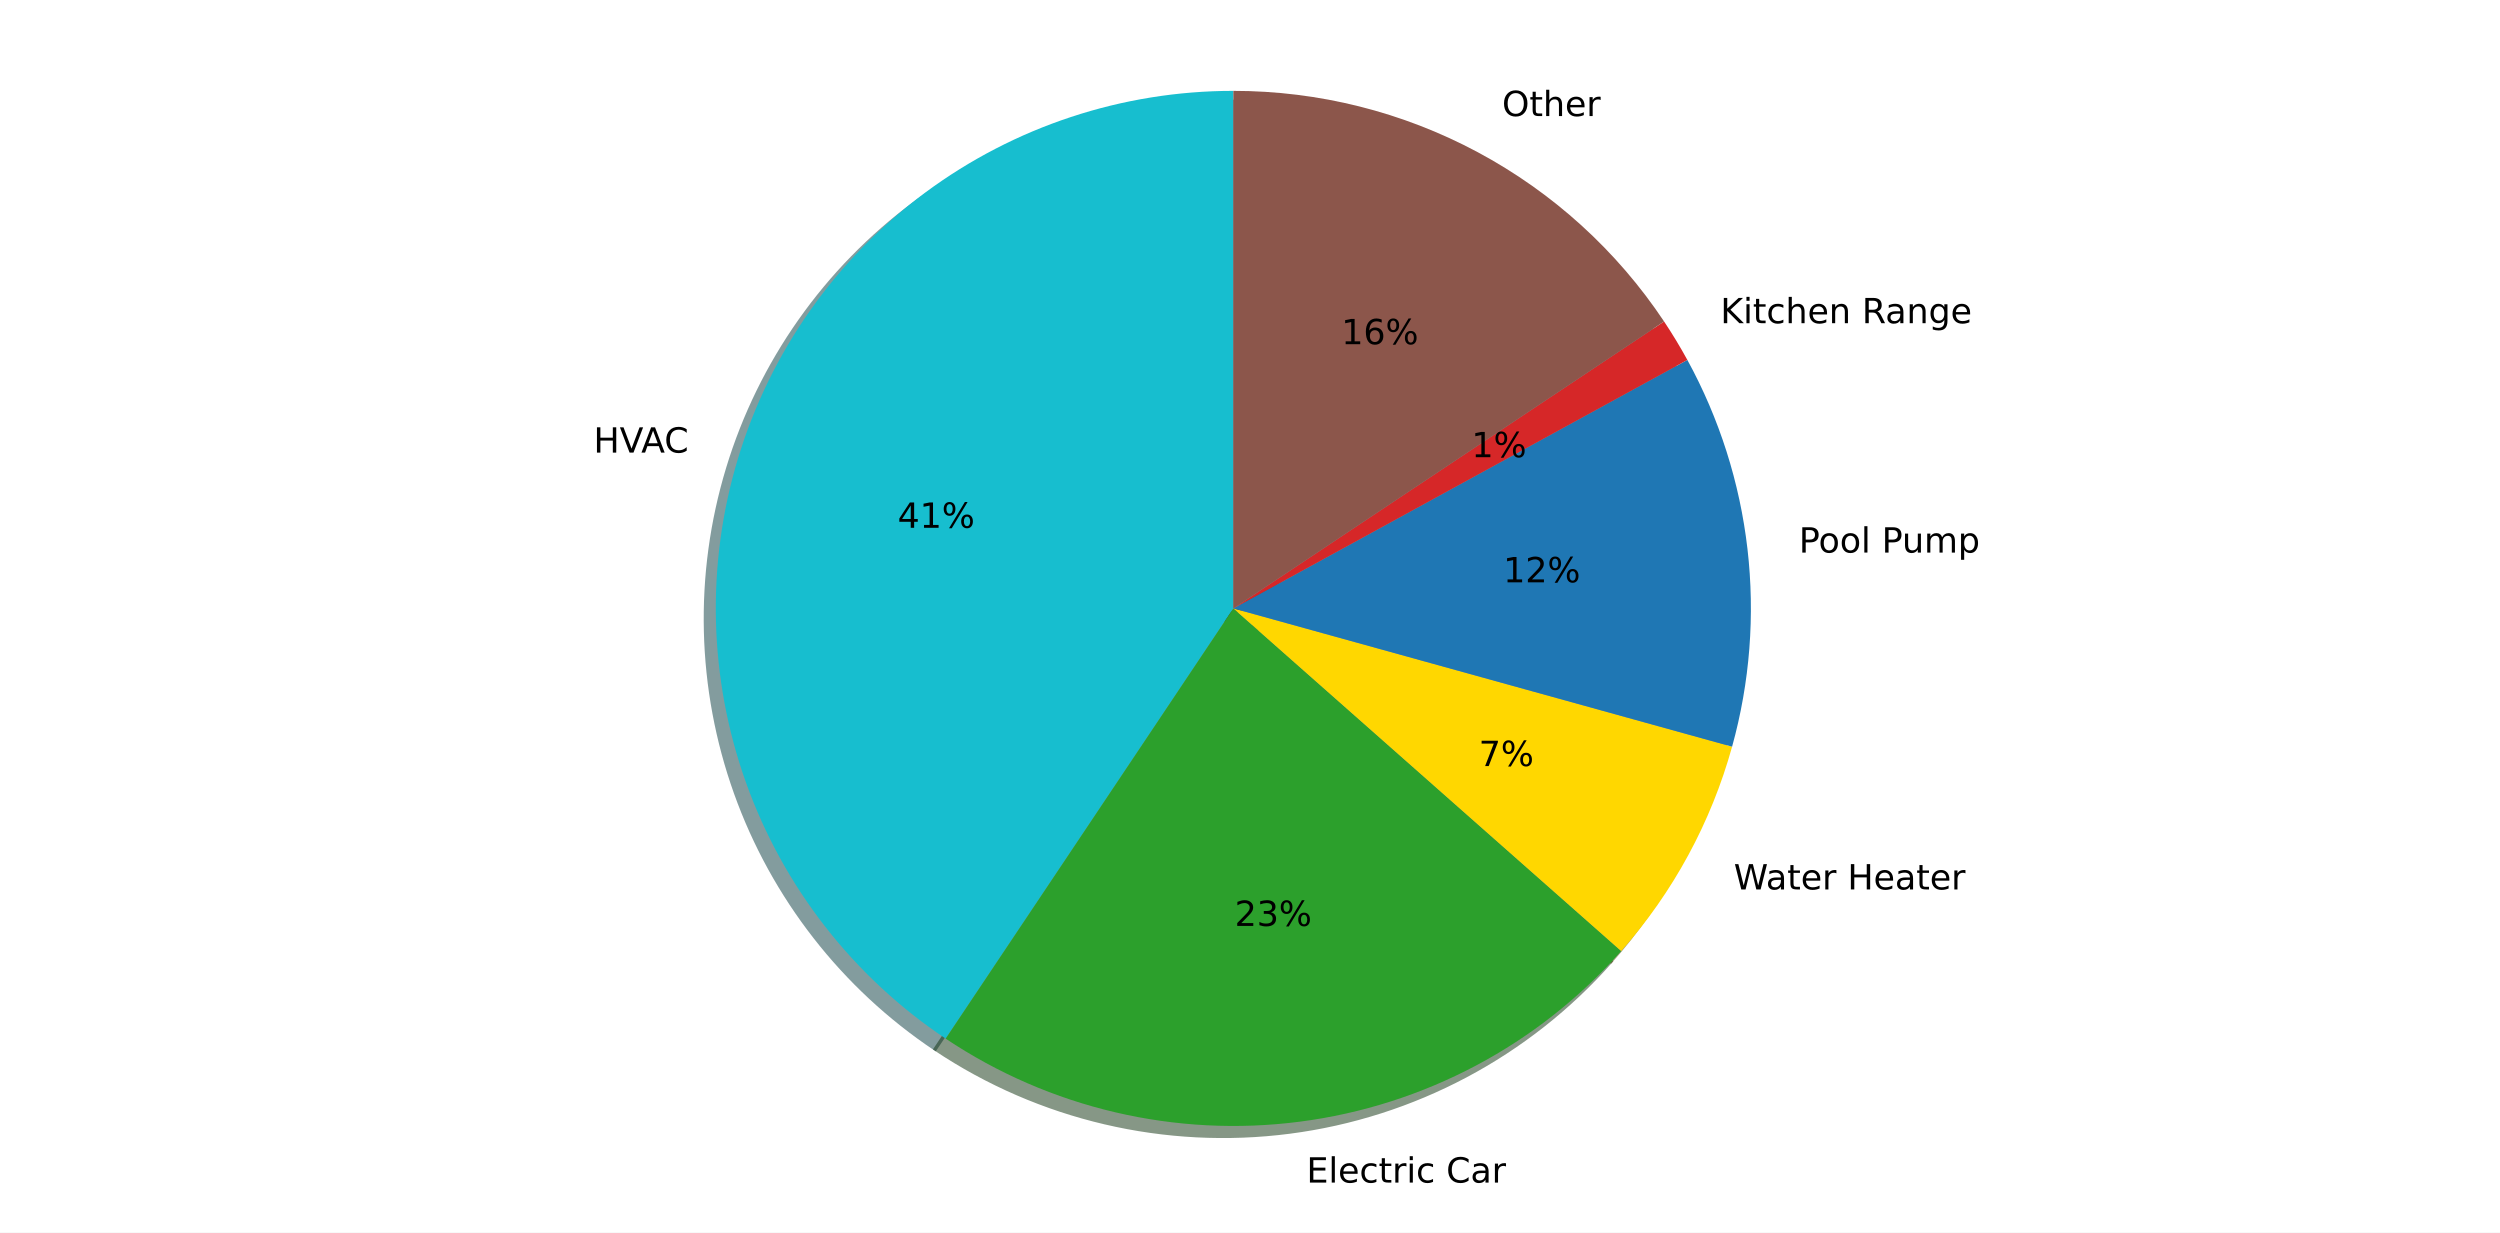
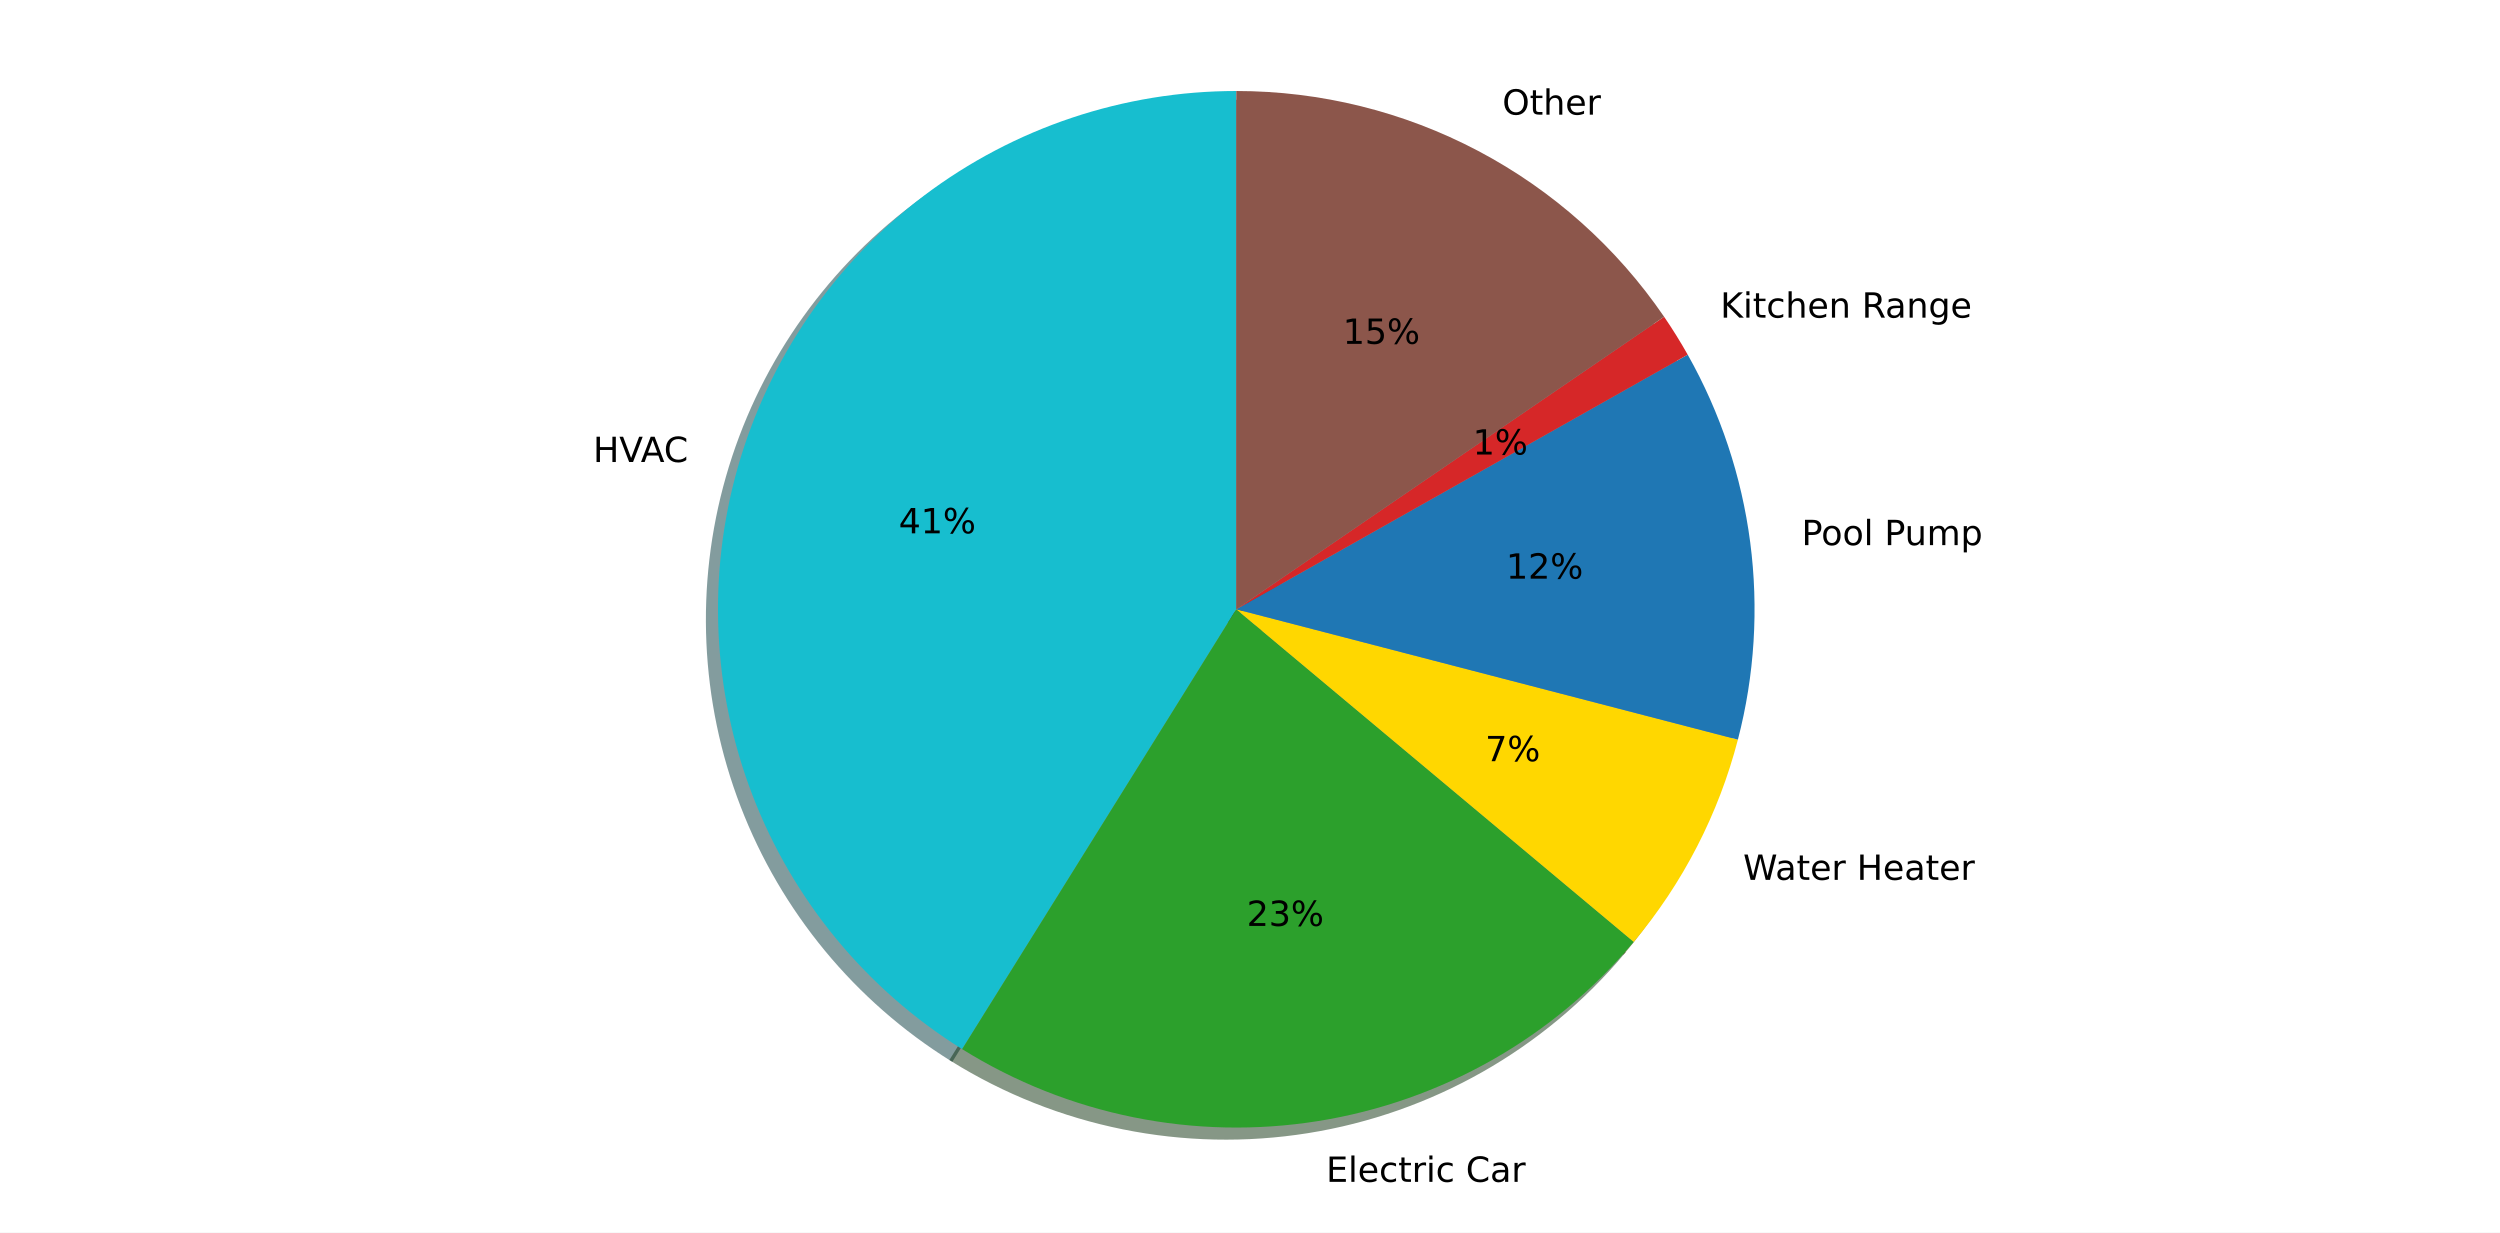
<svg xmlns="http://www.w3.org/2000/svg" xmlns:xlink="http://www.w3.org/1999/xlink" width="720pt" height="354.96pt" viewBox="0 0 720 354.96" version="1.1">
  <defs>
    <style type="text/css">*{stroke-linejoin: round; stroke-linecap: butt}</style>
  </defs>
  <g id="figure_1">
    <g id="patch_1">
      <path d="M 0 354.96  L 720 354.96  L 720 0  L 0 0  z " style="fill: #ffffff" />
    </g>
    <g id="axes_1">
      <g id="patch_2">
-         <path d="M 352.223 29.149  C 320.256 29.149 289.122 39.433 263.443 58.473  C 237.765 77.513 218.881 104.318 209.595 134.907  C 200.309 165.495 201.106 198.274 211.866 228.376  C 222.626 258.478 242.789 284.334 269.362 302.105  L 352.223 178.204  L 352.223 29.149  z " style="fill: #07393e; opacity: 0.5; stroke: #07393e; stroke-linejoin: miter" />
+         <path d="M 353.061 29.195  C 320.641 29.195 289.086 39.758 263.199 59.276  C 237.311 78.795 218.475 106.226 209.556 137.396  C 200.637 168.566 202.111 201.809 213.755 232.067  C 225.398 262.325 246.589 287.981 274.103 305.131  L 353.061 178.46  L 353.061 29.195  z " style="fill: #07393e; opacity: 0.5; stroke: #07393e; stroke-linejoin: miter" />
      </g>
      <g id="patch_3">
-         <path d="M 269.362 302.105  C 299.345 322.157 335.61 330.659 371.381 326.023  C 407.152 321.387 440.052 303.92 463.933 276.888  L 352.223 178.204  L 269.362 302.105  z " style="fill: #0d300d; opacity: 0.5; stroke: #0d300d; stroke-linejoin: miter" />
+         <path d="M 274.103 305.131  C 304.641 324.167 341.057 331.531 376.592 325.859  C 412.128 320.186 444.44 301.849 467.534 274.252  L 353.061 178.46  L 274.103 305.131  z " style="fill: #0d300d; opacity: 0.5; stroke: #0d300d; stroke-linejoin: miter" />
      </g>
      <g id="patch_4">
-         <path d="M 463.933 276.888  C 471.393 268.442 477.872 259.178 483.245 249.273  C 488.618 239.367 492.85 228.885 495.861 218.026  L 352.223 178.204  L 463.933 276.888  z " style="fill: #4c4000; opacity: 0.5; stroke: #4c4000; stroke-linejoin: miter" />
+         <path d="M 467.534 274.252  C 474.607 265.799 480.722 256.59 485.767 246.791  C 490.813 236.993 494.757 226.666 497.529 215.999  L 353.061 178.46  L 467.534 274.252  z " style="fill: #4c4000; opacity: 0.5; stroke: #4c4000; stroke-linejoin: miter" />
      </g>
      <g id="patch_5">
-         <path d="M 495.861 218.026  C 500.995 199.506 502.499 180.166 500.291 161.075  C 498.082 141.984 492.202 123.499 482.975 106.641  L 352.223 178.204  L 495.861 218.026  z " style="fill: #092436; opacity: 0.5; stroke: #092436; stroke-linejoin: miter" />
+         <path d="M 497.529 215.999  C 502.348 197.456 503.551 178.157 501.073 159.158  C 498.596 140.16 492.484 121.815 483.071 105.127  L 353.061 178.46  L 497.529 215.999  z " style="fill: #092436; opacity: 0.5; stroke: #092436; stroke-linejoin: miter" />
      </g>
      <g id="patch_6">
-         <path d="M 482.975 106.641  C 481.939 104.747 480.862 102.877 479.744 101.03  C 478.627 99.183 477.469 97.361 476.272 95.565  L 352.223 178.204  L 482.975 106.641  z " style="fill: #400c0c; opacity: 0.5; stroke: #400c0c; stroke-linejoin: miter" />
+         <path d="M 483.071 105.127  C 482.017 103.259 480.923 101.414 479.79 99.593  C 478.657 97.772 477.484 95.976 476.274 94.205  L 353.061 178.46  L 483.071 105.127  z " style="fill: #400c0c; opacity: 0.5; stroke: #400c0c; stroke-linejoin: miter" />
      </g>
      <g id="patch_7">
-         <path d="M 476.272 95.565  C 462.664 75.137 444.217 58.384 422.578 46.798  C 400.939 35.212 376.769 29.149 352.223 29.149  L 352.223 178.204  L 476.272 95.565  z " style="fill: #2a1a16; opacity: 0.5; stroke: #2a1a16; stroke-linejoin: miter" />
+         <path d="M 476.274 94.205  C 462.572 74.168 444.186 57.772 422.717 46.444  C 401.248 35.116 377.336 29.195 353.062 29.195  L 353.061 178.46  L 476.274 94.205  z " style="fill: #2a1a16; opacity: 0.5; stroke: #2a1a16; stroke-linejoin: miter" />
      </g>
      <g id="patch_8">
-         <path d="M 355.204 26.168  C 323.237 26.168 292.103 36.452 266.425 55.492  C 240.746 74.532 221.862 101.337 212.576 131.925  C 203.29 162.514 204.087 195.293 214.847 225.395  C 225.607 255.497 245.77 281.353 272.343 299.124  L 355.204 175.223  L 355.204 26.168  z " style="fill: #17becf" />
+         <path d="M 356.047 26.209  C 323.626 26.209 292.071 36.772 266.184 56.291  C 240.297 75.809 221.46 103.241 212.541 134.411  C 203.622 165.581 205.096 198.824 216.74 229.082  C 228.384 259.34 249.575 284.996 277.088 302.146  L 356.047 175.475  L 356.047 26.209  z " style="fill: #17becf" />
      </g>
      <g id="patch_9">
-         <path d="M 272.343 299.124  C 302.326 319.176 338.591 327.678 374.362 323.042  C 410.133 318.406 443.033 300.939 466.914 273.907  L 355.204 175.223  L 272.343 299.124  z " style="fill: #2ca02c" />
+         <path d="M 277.088 302.146  C 307.626 321.181 344.042 328.546 379.578 322.873  C 415.113 317.2 447.426 298.864 470.52 271.266  L 356.047 175.475  L 277.088 302.146  z " style="fill: #2ca02c" />
      </g>
      <g id="patch_10">
-         <path d="M 466.914 273.907  C 474.374 265.461 480.853 256.197 486.226 246.292  C 491.599 236.386 495.831 225.904 498.842 215.044  L 355.204 175.223  L 466.914 273.907  z " style="fill: #ffd700" />
+         <path d="M 470.52 271.266  C 477.592 262.814 483.707 253.605 488.753 243.806  C 493.798 234.008 497.743 223.681 500.514 213.014  L 356.047 175.475  L 470.52 271.266  z " style="fill: #ffd700" />
      </g>
      <g id="patch_11">
-         <path d="M 498.842 215.044  C 503.976 196.525 505.48 177.185 503.272 158.094  C 501.063 139.003 495.183 120.518 485.956 103.66  L 355.204 175.223  L 498.842 215.044  z " style="fill: #1f77b4" />
+         <path d="M 500.514 213.014  C 505.333 194.47 506.536 175.171 504.059 156.173  C 501.581 137.175 495.469 118.83 486.056 102.142  L 356.047 175.475  L 500.514 213.014  z " style="fill: #1f77b4" />
      </g>
      <g id="patch_12">
-         <path d="M 485.956 103.66  C 484.92 101.766 483.843 99.896 482.725 98.049  C 481.608 96.202 480.45 94.38 479.253 92.584  L 355.204 175.223  L 485.956 103.66  z " style="fill: #d62728" />
+         <path d="M 486.056 102.142  C 485.003 100.274 483.909 98.429 482.775 96.608  C 481.642 94.787 480.47 92.99 479.259 91.22  L 356.047 175.475  L 486.056 102.142  z " style="fill: #d62728" />
      </g>
      <g id="patch_13">
-         <path d="M 479.253 92.584  C 465.645 72.156 447.199 55.403 425.559 43.817  C 403.92 32.231 379.75 26.168 355.204 26.168  L 355.204 175.223  L 479.253 92.584  z " style="fill: #8c564b" />
+         <path d="M 479.259 91.22  C 465.557 71.182 447.172 54.786 425.702 43.459  C 404.233 32.131 380.321 26.209 356.047 26.209  L 356.047 175.475  L 479.259 91.22  z " style="fill: #8c564b" />
      </g>
      <g id="matplotlib.axis_1" />
      <g id="matplotlib.axis_2" />
      <g id="text_1">
-         <g transform="translate(170.9416 130.355)scale(0.1 -0.1)">
+         <g transform="translate(170.8188 133.0636)scale(0.1 -0.1)">
          <defs>
            <path id="DejaVuSans-48" d="M 628 4666  L 1259 4666  L 1259 2753  L 3553 2753  L 3553 4666  L 4184 4666  L 4184 0  L 3553 0  L 3553 2222  L 1259 2222  L 1259 0  L 628 0  L 628 4666  z " transform="scale(0.015625)" />
            <path id="DejaVuSans-56" d="M 1831 0  L 50 4666  L 709 4666  L 2188 738  L 3669 4666  L 4325 4666  L 2547 0  L 1831 0  z " transform="scale(0.015625)" />
            <path id="DejaVuSans-41" d="M 2188 4044  L 1331 1722  L 3047 1722  L 2188 4044  z M 1831 4666  L 2547 4666  L 4325 0  L 3669 0  L 3244 1197  L 1141 1197  L 716 0  L 50 0  L 1831 4666  z " transform="scale(0.015625)" />
            <path id="DejaVuSans-43" d="M 4122 4306  L 4122 3641  Q 3803 3938 3442 4084  Q 3081 4231 2675 4231  Q 1875 4231 1450 3742  Q 1025 3253 1025 2328  Q 1025 1406 1450 917  Q 1875 428 2675 428  Q 3081 428 3442 575  Q 3803 722 4122 1019  L 4122 359  Q 3791 134 3420 21  Q 3050 -91 2638 -91  Q 1578 -91 968 557  Q 359 1206 359 2328  Q 359 3453 968 4101  Q 1578 4750 2638 4750  Q 3056 4750 3426 4639  Q 3797 4528 4122 4306  z " transform="scale(0.015625)" />
          </defs>
          <use xlink:href="#DejaVuSans-48" />
          <use xlink:href="#DejaVuSans-56" x="75.195" />
          <use xlink:href="#DejaVuSans-41" x="137.229" />
          <use xlink:href="#DejaVuSans-43" x="203.887" />
        </g>
      </g>
      <g id="text_2">
-         <g transform="translate(258.5142 152.0039)scale(0.1 -0.1)">
+         <g transform="translate(258.8302 153.5956)scale(0.1 -0.1)">
          <defs>
            <path id="DejaVuSans-34" d="M 2419 4116  L 825 1625  L 2419 1625  L 2419 4116  z M 2253 4666  L 3047 4666  L 3047 1625  L 3713 1625  L 3713 1100  L 3047 1100  L 3047 0  L 2419 0  L 2419 1100  L 313 1100  L 313 1709  L 2253 4666  z " transform="scale(0.015625)" />
            <path id="DejaVuSans-31" d="M 794 531  L 1825 531  L 1825 4091  L 703 3866  L 703 4441  L 1819 4666  L 2450 4666  L 2450 531  L 3481 531  L 3481 0  L 794 0  L 794 531  z " transform="scale(0.015625)" />
            <path id="DejaVuSans-25" d="M 4653 2053  Q 4381 2053 4226 1822  Q 4072 1591 4072 1178  Q 4072 772 4226 539  Q 4381 306 4653 306  Q 4919 306 5073 539  Q 5228 772 5228 1178  Q 5228 1588 5073 1820  Q 4919 2053 4653 2053  z M 4653 2450  Q 5147 2450 5437 2106  Q 5728 1763 5728 1178  Q 5728 594 5436 251  Q 5144 -91 4653 -91  Q 4153 -91 3862 251  Q 3572 594 3572 1178  Q 3572 1766 3864 2108  Q 4156 2450 4653 2450  z M 1428 4353  Q 1159 4353 1004 4120  Q 850 3888 850 3481  Q 850 3069 1003 2837  Q 1156 2606 1428 2606  Q 1700 2606 1854 2837  Q 2009 3069 2009 3481  Q 2009 3884 1853 4118  Q 1697 4353 1428 4353  z M 4250 4750  L 4750 4750  L 1831 -91  L 1331 -91  L 4250 4750  z M 1428 4750  Q 1922 4750 2215 4408  Q 2509 4066 2509 3481  Q 2509 2891 2217 2550  Q 1925 2209 1428 2209  Q 931 2209 642 2551  Q 353 2894 353 3481  Q 353 4063 643 4406  Q 934 4750 1428 4750  z " transform="scale(0.015625)" />
          </defs>
          <use xlink:href="#DejaVuSans-34" />
          <use xlink:href="#DejaVuSans-31" x="63.623" />
          <use xlink:href="#DejaVuSans-25" x="127.246" />
        </g>
      </g>
      <g id="text_3">
-         <g transform="translate(376.2782 340.5832)scale(0.1 -0.1)">
+         <g transform="translate(381.9306 340.3725)scale(0.1 -0.1)">
          <defs>
            <path id="DejaVuSans-45" d="M 628 4666  L 3578 4666  L 3578 4134  L 1259 4134  L 1259 2753  L 3481 2753  L 3481 2222  L 1259 2222  L 1259 531  L 3634 531  L 3634 0  L 628 0  L 628 4666  z " transform="scale(0.015625)" />
            <path id="DejaVuSans-6c" d="M 603 4863  L 1178 4863  L 1178 0  L 603 0  L 603 4863  z " transform="scale(0.015625)" />
            <path id="DejaVuSans-65" d="M 3597 1894  L 3597 1613  L 953 1613  Q 991 1019 1311 708  Q 1631 397 2203 397  Q 2534 397 2845 478  Q 3156 559 3463 722  L 3463 178  Q 3153 47 2828 -22  Q 2503 -91 2169 -91  Q 1331 -91 842 396  Q 353 884 353 1716  Q 353 2575 817 3079  Q 1281 3584 2069 3584  Q 2775 3584 3186 3129  Q 3597 2675 3597 1894  z M 3022 2063  Q 3016 2534 2758 2815  Q 2500 3097 2075 3097  Q 1594 3097 1305 2825  Q 1016 2553 972 2059  L 3022 2063  z " transform="scale(0.015625)" />
            <path id="DejaVuSans-63" d="M 3122 3366  L 3122 2828  Q 2878 2963 2633 3030  Q 2388 3097 2138 3097  Q 1578 3097 1268 2742  Q 959 2388 959 1747  Q 959 1106 1268 751  Q 1578 397 2138 397  Q 2388 397 2633 464  Q 2878 531 3122 666  L 3122 134  Q 2881 22 2623 -34  Q 2366 -91 2075 -91  Q 1284 -91 818 406  Q 353 903 353 1747  Q 353 2603 823 3093  Q 1294 3584 2113 3584  Q 2378 3584 2631 3529  Q 2884 3475 3122 3366  z " transform="scale(0.015625)" />
            <path id="DejaVuSans-74" d="M 1172 4494  L 1172 3500  L 2356 3500  L 2356 3053  L 1172 3053  L 1172 1153  Q 1172 725 1289 603  Q 1406 481 1766 481  L 2356 481  L 2356 0  L 1766 0  Q 1100 0 847 248  Q 594 497 594 1153  L 594 3053  L 172 3053  L 172 3500  L 594 3500  L 594 4494  L 1172 4494  z " transform="scale(0.015625)" />
            <path id="DejaVuSans-72" d="M 2631 2963  Q 2534 3019 2420 3045  Q 2306 3072 2169 3072  Q 1681 3072 1420 2755  Q 1159 2438 1159 1844  L 1159 0  L 581 0  L 581 3500  L 1159 3500  L 1159 2956  Q 1341 3275 1631 3429  Q 1922 3584 2338 3584  Q 2397 3584 2469 3576  Q 2541 3569 2628 3553  L 2631 2963  z " transform="scale(0.015625)" />
            <path id="DejaVuSans-69" d="M 603 3500  L 1178 3500  L 1178 0  L 603 0  L 603 3500  z M 603 4863  L 1178 4863  L 1178 4134  L 603 4134  L 603 4863  z " transform="scale(0.015625)" />
            <path id="DejaVuSans-20" transform="scale(0.015625)" />
            <path id="DejaVuSans-61" d="M 2194 1759  Q 1497 1759 1228 1600  Q 959 1441 959 1056  Q 959 750 1161 570  Q 1363 391 1709 391  Q 2188 391 2477 730  Q 2766 1069 2766 1631  L 2766 1759  L 2194 1759  z M 3341 1997  L 3341 0  L 2766 0  L 2766 531  Q 2569 213 2275 61  Q 1981 -91 1556 -91  Q 1019 -91 701 211  Q 384 513 384 1019  Q 384 1609 779 1909  Q 1175 2209 1959 2209  L 2766 2209  L 2766 2266  Q 2766 2663 2505 2880  Q 2244 3097 1772 3097  Q 1472 3097 1187 3025  Q 903 2953 641 2809  L 641 3341  Q 956 3463 1253 3523  Q 1550 3584 1831 3584  Q 2591 3584 2966 3190  Q 3341 2797 3341 1997  z " transform="scale(0.015625)" />
          </defs>
          <use xlink:href="#DejaVuSans-45" />
          <use xlink:href="#DejaVuSans-6c" x="63.184" />
          <use xlink:href="#DejaVuSans-65" x="90.967" />
          <use xlink:href="#DejaVuSans-63" x="152.49" />
          <use xlink:href="#DejaVuSans-74" x="207.471" />
          <use xlink:href="#DejaVuSans-72" x="246.68" />
          <use xlink:href="#DejaVuSans-69" x="287.793" />
          <use xlink:href="#DejaVuSans-63" x="315.576" />
          <use xlink:href="#DejaVuSans-20" x="370.557" />
          <use xlink:href="#DejaVuSans-43" x="402.344" />
          <use xlink:href="#DejaVuSans-61" x="472.168" />
          <use xlink:href="#DejaVuSans-72" x="533.447" />
        </g>
      </g>
      <g id="text_4">
-         <g transform="translate(355.5858 266.6738)scale(0.1 -0.1)">
+         <g transform="translate(359.052 266.6731)scale(0.1 -0.1)">
          <defs>
            <path id="DejaVuSans-32" d="M 1228 531  L 3431 531  L 3431 0  L 469 0  L 469 531  Q 828 903 1448 1529  Q 2069 2156 2228 2338  Q 2531 2678 2651 2914  Q 2772 3150 2772 3378  Q 2772 3750 2511 3984  Q 2250 4219 1831 4219  Q 1534 4219 1204 4116  Q 875 4013 500 3803  L 500 4441  Q 881 4594 1212 4672  Q 1544 4750 1819 4750  Q 2544 4750 2975 4387  Q 3406 4025 3406 3419  Q 3406 3131 3298 2873  Q 3191 2616 2906 2266  Q 2828 2175 2409 1742  Q 1991 1309 1228 531  z " transform="scale(0.015625)" />
            <path id="DejaVuSans-33" d="M 2597 2516  Q 3050 2419 3304 2112  Q 3559 1806 3559 1356  Q 3559 666 3084 287  Q 2609 -91 1734 -91  Q 1441 -91 1130 -33  Q 819 25 488 141  L 488 750  Q 750 597 1062 519  Q 1375 441 1716 441  Q 2309 441 2620 675  Q 2931 909 2931 1356  Q 2931 1769 2642 2001  Q 2353 2234 1838 2234  L 1294 2234  L 1294 2753  L 1863 2753  Q 2328 2753 2575 2939  Q 2822 3125 2822 3475  Q 2822 3834 2567 4026  Q 2313 4219 1838 4219  Q 1578 4219 1281 4162  Q 984 4106 628 3988  L 628 4550  Q 988 4650 1302 4700  Q 1616 4750 1894 4750  Q 2613 4750 3031 4423  Q 3450 4097 3450 3541  Q 3450 3153 3228 2886  Q 3006 2619 2597 2516  z " transform="scale(0.015625)" />
          </defs>
          <use xlink:href="#DejaVuSans-32" />
          <use xlink:href="#DejaVuSans-33" x="63.623" />
          <use xlink:href="#DejaVuSans-25" x="127.246" />
        </g>
      </g>
      <g id="text_5">
-         <g transform="translate(499.3282 256.1579)scale(0.1 -0.1)">
+         <g transform="translate(502.0234 253.3987)scale(0.1 -0.1)">
          <defs>
            <path id="DejaVuSans-57" d="M 213 4666  L 850 4666  L 1831 722  L 2809 4666  L 3519 4666  L 4500 722  L 5478 4666  L 6119 4666  L 4947 0  L 4153 0  L 3169 4050  L 2175 0  L 1381 0  L 213 4666  z " transform="scale(0.015625)" />
          </defs>
          <use xlink:href="#DejaVuSans-57" />
          <use xlink:href="#DejaVuSans-61" x="92.502" />
          <use xlink:href="#DejaVuSans-74" x="153.781" />
          <use xlink:href="#DejaVuSans-65" x="192.99" />
          <use xlink:href="#DejaVuSans-72" x="254.514" />
          <use xlink:href="#DejaVuSans-20" x="295.627" />
          <use xlink:href="#DejaVuSans-48" x="327.414" />
          <use xlink:href="#DejaVuSans-65" x="402.609" />
          <use xlink:href="#DejaVuSans-61" x="464.133" />
          <use xlink:href="#DejaVuSans-74" x="525.412" />
          <use xlink:href="#DejaVuSans-65" x="564.621" />
          <use xlink:href="#DejaVuSans-72" x="626.145" />
        </g>
      </g>
      <g id="text_6">
-         <g transform="translate(425.8853 220.6236)scale(0.1 -0.1)">
+         <g transform="translate(427.7384 219.2329)scale(0.1 -0.1)">
          <defs>
            <path id="DejaVuSans-37" d="M 525 4666  L 3525 4666  L 3525 4397  L 1831 0  L 1172 0  L 2766 4134  L 525 4134  L 525 4666  z " transform="scale(0.015625)" />
          </defs>
          <use xlink:href="#DejaVuSans-37" />
          <use xlink:href="#DejaVuSans-25" x="63.623" />
        </g>
      </g>
      <g id="text_7">
-         <g transform="translate(518.0787 159.1407)scale(0.1 -0.1)">
+         <g transform="translate(518.86 157.0023)scale(0.1 -0.1)">
          <defs>
            <path id="DejaVuSans-50" d="M 1259 4147  L 1259 2394  L 2053 2394  Q 2494 2394 2734 2622  Q 2975 2850 2975 3272  Q 2975 3691 2734 3919  Q 2494 4147 2053 4147  L 1259 4147  z M 628 4666  L 2053 4666  Q 2838 4666 3239 4311  Q 3641 3956 3641 3272  Q 3641 2581 3239 2228  Q 2838 1875 2053 1875  L 1259 1875  L 1259 0  L 628 0  L 628 4666  z " transform="scale(0.015625)" />
            <path id="DejaVuSans-6f" d="M 1959 3097  Q 1497 3097 1228 2736  Q 959 2375 959 1747  Q 959 1119 1226 758  Q 1494 397 1959 397  Q 2419 397 2687 759  Q 2956 1122 2956 1747  Q 2956 2369 2687 2733  Q 2419 3097 1959 3097  z M 1959 3584  Q 2709 3584 3137 3096  Q 3566 2609 3566 1747  Q 3566 888 3137 398  Q 2709 -91 1959 -91  Q 1206 -91 779 398  Q 353 888 353 1747  Q 353 2609 779 3096  Q 1206 3584 1959 3584  z " transform="scale(0.015625)" />
            <path id="DejaVuSans-75" d="M 544 1381  L 544 3500  L 1119 3500  L 1119 1403  Q 1119 906 1312 657  Q 1506 409 1894 409  Q 2359 409 2629 706  Q 2900 1003 2900 1516  L 2900 3500  L 3475 3500  L 3475 0  L 2900 0  L 2900 538  Q 2691 219 2414 64  Q 2138 -91 1772 -91  Q 1169 -91 856 284  Q 544 659 544 1381  z M 1991 3584  L 1991 3584  z " transform="scale(0.015625)" />
            <path id="DejaVuSans-6d" d="M 3328 2828  Q 3544 3216 3844 3400  Q 4144 3584 4550 3584  Q 5097 3584 5394 3201  Q 5691 2819 5691 2113  L 5691 0  L 5113 0  L 5113 2094  Q 5113 2597 4934 2840  Q 4756 3084 4391 3084  Q 3944 3084 3684 2787  Q 3425 2491 3425 1978  L 3425 0  L 2847 0  L 2847 2094  Q 2847 2600 2669 2842  Q 2491 3084 2119 3084  Q 1678 3084 1418 2786  Q 1159 2488 1159 1978  L 1159 0  L 581 0  L 581 3500  L 1159 3500  L 1159 2956  Q 1356 3278 1631 3431  Q 1906 3584 2284 3584  Q 2666 3584 2933 3390  Q 3200 3197 3328 2828  z " transform="scale(0.015625)" />
            <path id="DejaVuSans-70" d="M 1159 525  L 1159 -1331  L 581 -1331  L 581 3500  L 1159 3500  L 1159 2969  Q 1341 3281 1617 3432  Q 1894 3584 2278 3584  Q 2916 3584 3314 3078  Q 3713 2572 3713 1747  Q 3713 922 3314 415  Q 2916 -91 2278 -91  Q 1894 -91 1617 61  Q 1341 213 1159 525  z M 3116 1747  Q 3116 2381 2855 2742  Q 2594 3103 2138 3103  Q 1681 3103 1420 2742  Q 1159 2381 1159 1747  Q 1159 1113 1420 752  Q 1681 391 2138 391  Q 2594 391 2855 752  Q 3116 1113 3116 1747  z " transform="scale(0.015625)" />
          </defs>
          <use xlink:href="#DejaVuSans-50" />
          <use xlink:href="#DejaVuSans-6f" x="56.678" />
          <use xlink:href="#DejaVuSans-6f" x="117.859" />
          <use xlink:href="#DejaVuSans-6c" x="179.041" />
          <use xlink:href="#DejaVuSans-20" x="206.824" />
          <use xlink:href="#DejaVuSans-50" x="238.611" />
          <use xlink:href="#DejaVuSans-75" x="297.164" />
          <use xlink:href="#DejaVuSans-6d" x="360.543" />
          <use xlink:href="#DejaVuSans-70" x="457.955" />
        </g>
      </g>
      <g id="text_8">
-         <g transform="translate(432.9316 167.7052)scale(0.1 -0.1)">
+         <g transform="translate(433.7407 166.653)scale(0.1 -0.1)">
          <use xlink:href="#DejaVuSans-31" />
          <use xlink:href="#DejaVuSans-32" x="63.623" />
          <use xlink:href="#DejaVuSans-25" x="127.246" />
        </g>
      </g>
      <g id="text_9">
-         <g transform="translate(495.4773 93.09091)scale(0.1 -0.1)">
+         <g transform="translate(495.4482 91.48042)scale(0.1 -0.1)">
          <defs>
            <path id="DejaVuSans-4b" d="M 628 4666  L 1259 4666  L 1259 2694  L 3353 4666  L 4166 4666  L 1850 2491  L 4331 0  L 3500 0  L 1259 2247  L 1259 0  L 628 0  L 628 4666  z " transform="scale(0.015625)" />
            <path id="DejaVuSans-68" d="M 3513 2113  L 3513 0  L 2938 0  L 2938 2094  Q 2938 2591 2744 2837  Q 2550 3084 2163 3084  Q 1697 3084 1428 2787  Q 1159 2491 1159 1978  L 1159 0  L 581 0  L 581 4863  L 1159 4863  L 1159 2956  Q 1366 3272 1645 3428  Q 1925 3584 2291 3584  Q 2894 3584 3203 3211  Q 3513 2838 3513 2113  z " transform="scale(0.015625)" />
            <path id="DejaVuSans-6e" d="M 3513 2113  L 3513 0  L 2938 0  L 2938 2094  Q 2938 2591 2744 2837  Q 2550 3084 2163 3084  Q 1697 3084 1428 2787  Q 1159 2491 1159 1978  L 1159 0  L 581 0  L 581 3500  L 1159 3500  L 1159 2956  Q 1366 3272 1645 3428  Q 1925 3584 2291 3584  Q 2894 3584 3203 3211  Q 3513 2838 3513 2113  z " transform="scale(0.015625)" />
            <path id="DejaVuSans-52" d="M 2841 2188  Q 3044 2119 3236 1894  Q 3428 1669 3622 1275  L 4263 0  L 3584 0  L 2988 1197  Q 2756 1666 2539 1819  Q 2322 1972 1947 1972  L 1259 1972  L 1259 0  L 628 0  L 628 4666  L 2053 4666  Q 2853 4666 3247 4331  Q 3641 3997 3641 3322  Q 3641 2881 3436 2590  Q 3231 2300 2841 2188  z M 1259 4147  L 1259 2491  L 2053 2491  Q 2509 2491 2742 2702  Q 2975 2913 2975 3322  Q 2975 3731 2742 3939  Q 2509 4147 2053 4147  L 1259 4147  z " transform="scale(0.015625)" />
            <path id="DejaVuSans-67" d="M 2906 1791  Q 2906 2416 2648 2759  Q 2391 3103 1925 3103  Q 1463 3103 1205 2759  Q 947 2416 947 1791  Q 947 1169 1205 825  Q 1463 481 1925 481  Q 2391 481 2648 825  Q 2906 1169 2906 1791  z M 3481 434  Q 3481 -459 3084 -895  Q 2688 -1331 1869 -1331  Q 1566 -1331 1297 -1286  Q 1028 -1241 775 -1147  L 775 -588  Q 1028 -725 1275 -790  Q 1522 -856 1778 -856  Q 2344 -856 2625 -561  Q 2906 -266 2906 331  L 2906 616  Q 2728 306 2450 153  Q 2172 0 1784 0  Q 1141 0 747 490  Q 353 981 353 1791  Q 353 2603 747 3093  Q 1141 3584 1784 3584  Q 2172 3584 2450 3431  Q 2728 3278 2906 2969  L 2906 3500  L 3481 3500  L 3481 434  z " transform="scale(0.015625)" />
          </defs>
          <use xlink:href="#DejaVuSans-4b" />
          <use xlink:href="#DejaVuSans-69" x="65.576" />
          <use xlink:href="#DejaVuSans-74" x="93.359" />
          <use xlink:href="#DejaVuSans-63" x="132.568" />
          <use xlink:href="#DejaVuSans-68" x="187.549" />
          <use xlink:href="#DejaVuSans-65" x="250.928" />
          <use xlink:href="#DejaVuSans-6e" x="312.451" />
          <use xlink:href="#DejaVuSans-20" x="375.83" />
          <use xlink:href="#DejaVuSans-52" x="407.617" />
          <use xlink:href="#DejaVuSans-61" x="474.85" />
          <use xlink:href="#DejaVuSans-6e" x="536.129" />
          <use xlink:href="#DejaVuSans-67" x="599.508" />
          <use xlink:href="#DejaVuSans-65" x="662.984" />
        </g>
      </g>
      <g id="text_10">
-         <g transform="translate(423.7848 131.678)scale(0.1 -0.1)">
+         <g transform="translate(424.1519 130.9138)scale(0.1 -0.1)">
          <use xlink:href="#DejaVuSans-31" />
          <use xlink:href="#DejaVuSans-25" x="63.623" />
        </g>
      </g>
      <g id="text_11">
-         <g transform="translate(432.5947 33.43558)scale(0.1 -0.1)">
+         <g transform="translate(432.6679 33.01642)scale(0.1 -0.1)">
          <defs>
            <path id="DejaVuSans-4f" d="M 2522 4238  Q 1834 4238 1429 3725  Q 1025 3213 1025 2328  Q 1025 1447 1429 934  Q 1834 422 2522 422  Q 3209 422 3611 934  Q 4013 1447 4013 2328  Q 4013 3213 3611 3725  Q 3209 4238 2522 4238  z M 2522 4750  Q 3503 4750 4090 4092  Q 4678 3434 4678 2328  Q 4678 1225 4090 567  Q 3503 -91 2522 -91  Q 1538 -91 948 565  Q 359 1222 359 2328  Q 359 3434 948 4092  Q 1538 4750 2522 4750  z " transform="scale(0.015625)" />
          </defs>
          <use xlink:href="#DejaVuSans-4f" />
          <use xlink:href="#DejaVuSans-74" x="78.711" />
          <use xlink:href="#DejaVuSans-68" x="117.92" />
          <use xlink:href="#DejaVuSans-65" x="181.299" />
          <use xlink:href="#DejaVuSans-72" x="242.822" />
        </g>
      </g>
      <g id="text_12">
-         <g transform="translate(386.304 99.13873)scale(0.1 -0.1)">
-           <defs>
-             <path id="DejaVuSans-36" d="M 2113 2584  Q 1688 2584 1439 2293  Q 1191 2003 1191 1497  Q 1191 994 1439 701  Q 1688 409 2113 409  Q 2538 409 2786 701  Q 3034 994 3034 1497  Q 3034 2003 2786 2293  Q 2538 2584 2113 2584  z M 3366 4563  L 3366 3988  Q 3128 4100 2886 4159  Q 2644 4219 2406 4219  Q 1781 4219 1451 3797  Q 1122 3375 1075 2522  Q 1259 2794 1537 2939  Q 1816 3084 2150 3084  Q 2853 3084 3261 2657  Q 3669 2231 3669 1497  Q 3669 778 3244 343  Q 2819 -91 2113 -91  Q 1303 -91 875 529  Q 447 1150 447 2328  Q 447 3434 972 4092  Q 1497 4750 2381 4750  Q 2619 4750 2861 4703  Q 3103 4656 3366 4563  z " transform="scale(0.015625)" />
+         <g transform="translate(386.7269 99.02436)scale(0.1 -0.1)">
+           <defs>
+             <path id="DejaVuSans-35" d="M 691 4666  L 3169 4666  L 3169 4134  L 1269 4134  L 1269 2991  Q 1406 3038 1543 3061  Q 1681 3084 1819 3084  Q 2600 3084 3056 2656  Q 3513 2228 3513 1497  Q 3513 744 3044 326  Q 2575 -91 1722 -91  Q 1428 -91 1123 -41  Q 819 9 494 109  L 494 744  Q 775 591 1075 516  Q 1375 441 1709 441  Q 2250 441 2565 725  Q 2881 1009 2881 1497  Q 2881 1984 2565 2268  Q 2250 2553 1709 2553  Q 1456 2553 1204 2497  Q 953 2441 691 2322  L 691 4666  z " transform="scale(0.015625)" />
          </defs>
          <use xlink:href="#DejaVuSans-31" />
-           <use xlink:href="#DejaVuSans-36" x="63.623" />
+           <use xlink:href="#DejaVuSans-35" x="63.623" />
          <use xlink:href="#DejaVuSans-25" x="127.246" />
        </g>
      </g>
    </g>
  </g>
</svg>
